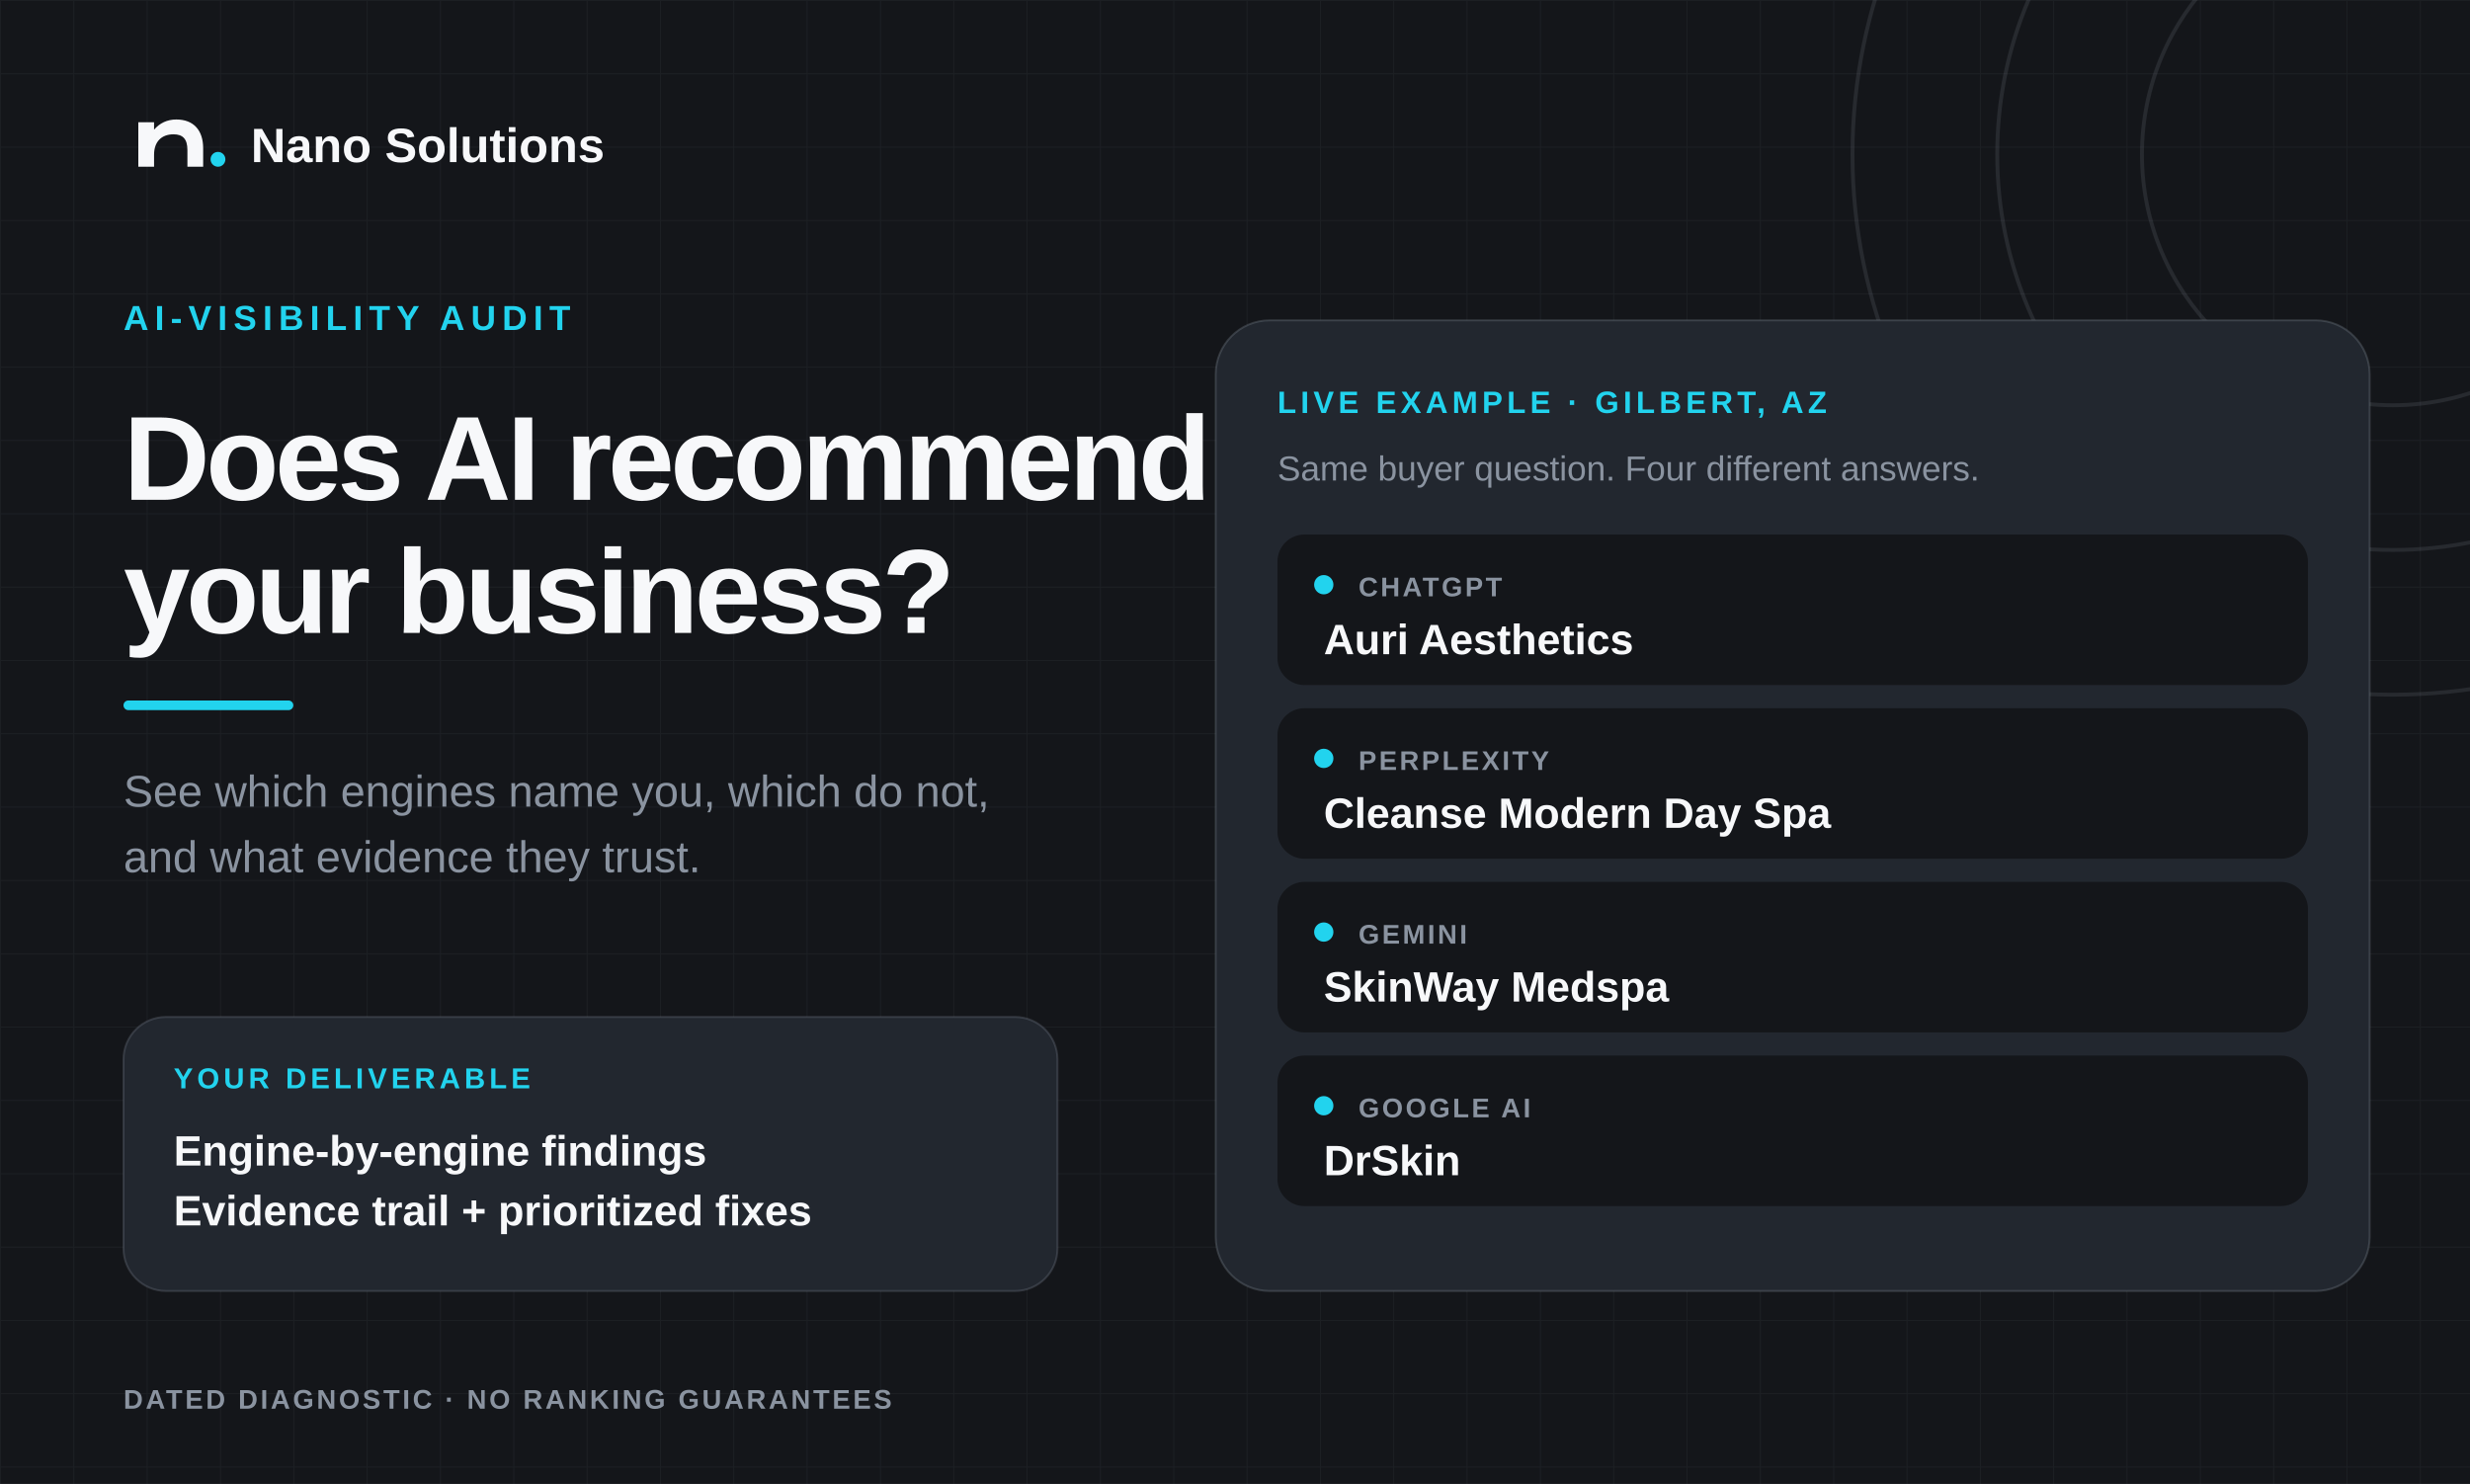
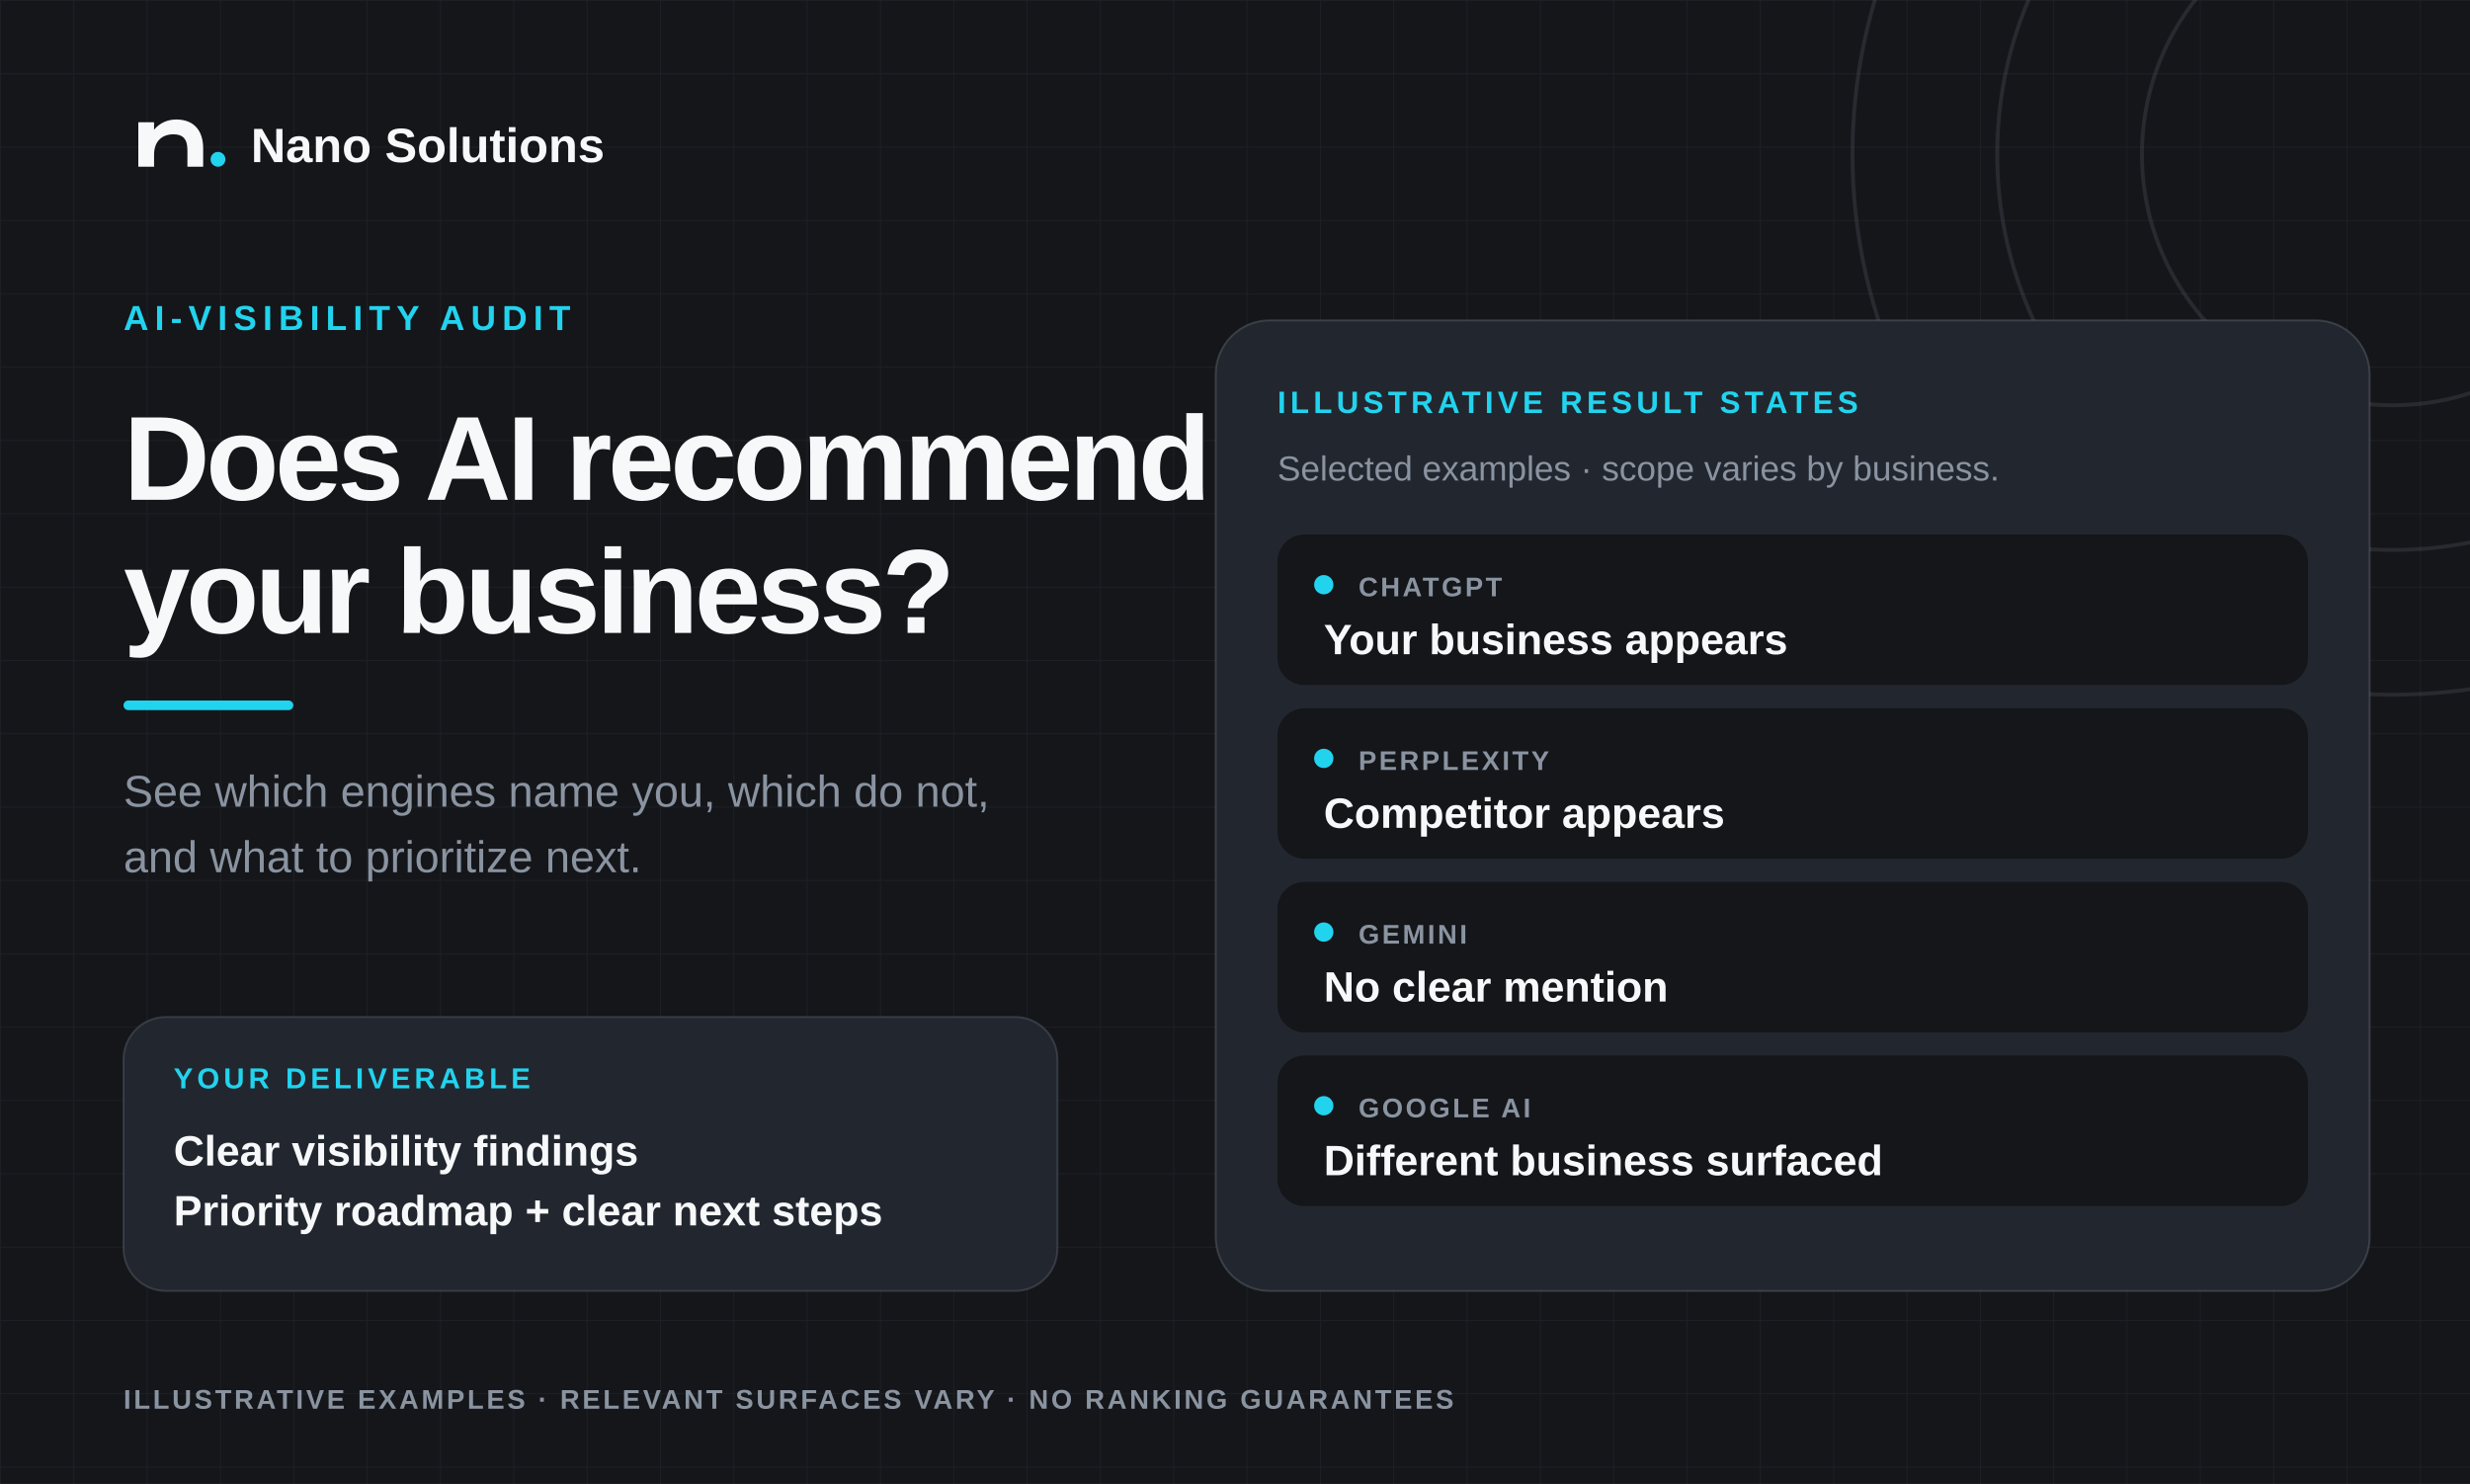
<svg xmlns="http://www.w3.org/2000/svg" width="1280" height="769" viewBox="0 0 1280 769" role="img" aria-labelledby="title desc">
  <defs>
    <pattern id="grid" width="38" height="38" patternUnits="userSpaceOnUse">
      <path d="M38 0H0V38" fill="none" stroke="#8A93A0" stroke-opacity=".07" stroke-width="1" />
    </pattern>
  </defs>
  <rect width="1280" height="769" fill="#14161A" />
  <rect width="1280" height="769" fill="url(#grid)" />
  <g fill="none" stroke="#8A93A0" stroke-opacity=".16" stroke-width="2">
    <circle cx="1240" cy="80" r="280" />
    <circle cx="1240" cy="80" r="205" />
    <circle cx="1240" cy="80" r="130" />
  </g>
  <path d="M1240-200a280 280 0 0 1 272 215" fill="none" stroke="#22D3EE" stroke-width="6" stroke-linecap="round" />
  <g transform="translate(64 48) scale(.48)">
    <path fill="#F7F8FA" d="M16 80V32h17v8c6-7 14-11 24-11 19 0 29 12 29 31v20H69V62c0-12-5-17-15-17-13 0-21 8-21 22v13H16Z" />
    <circle cx="102" cy="72" r="8" fill="#22D3EE" />
  </g>
  <text x="130" y="84" fill="#F7F8FA" font-family="Segoe UI, Arial, sans-serif" font-size="25" font-weight="700">Nano Solutions</text>
  <text x="64" y="171" fill="#22D3EE" font-family="Segoe UI, Arial, sans-serif" font-size="18" font-weight="750" letter-spacing="3.2">AI-VISIBILITY AUDIT</text>
  <text x="64" y="259" fill="#F7F8FA" font-family="Segoe UI, Arial, sans-serif" font-size="62" font-weight="750" letter-spacing="-2.1">Does AI recommend</text>
  <text x="64" y="328" fill="#F7F8FA" font-family="Segoe UI, Arial, sans-serif" font-size="62" font-weight="750" letter-spacing="-2.1">your business?</text>
  <rect x="64" y="363" width="88" height="5" rx="2.5" fill="#22D3EE" />
  <text x="64" y="418" fill="#8A93A0" font-family="Segoe UI, Arial, sans-serif" font-size="23">See which engines name you, which do not,</text>
-   <text x="64" y="452" fill="#8A93A0" font-family="Segoe UI, Arial, sans-serif" font-size="23">and what evidence they trust.</text>
+   <text x="64" y="452" fill="#8A93A0" font-family="Segoe UI, Arial, sans-serif" font-size="23">and what to prioritize next.</text>
  <g transform="translate(64 527)" font-family="Segoe UI, Arial, sans-serif">
    <rect width="484" height="142" rx="22" fill="#22272F" stroke="#8A93A0" stroke-opacity=".25" />
    <text x="26" y="37" fill="#22D3EE" font-size="15" font-weight="750" letter-spacing="2.1">YOUR DELIVERABLE</text>
-     <text x="26" y="77" fill="#F7F8FA" font-size="22" font-weight="650">Engine-by-engine findings</text>
-     <text x="26" y="108" fill="#F7F8FA" font-size="22" font-weight="650">Evidence trail + prioritized fixes</text>
+     <text x="26" y="77" fill="#F7F8FA" font-size="22" font-weight="650">Clear visibility findings</text>
+     <text x="26" y="108" fill="#F7F8FA" font-size="22" font-weight="650">Priority roadmap + clear next steps</text>
  </g>
  <g transform="translate(630 166)" font-family="Segoe UI, Arial, sans-serif">
    <rect width="598" height="503" rx="28" fill="#22272F" stroke="#8A93A0" stroke-opacity=".28" />
-     <text x="32" y="48" fill="#22D3EE" font-size="16" font-weight="750" letter-spacing="2.2">LIVE EXAMPLE · GILBERT, AZ</text>
-     <text x="32" y="83" fill="#8A93A0" font-size="18">Same buyer question. Four different answers.</text>
+     <text x="32" y="48" fill="#22D3EE" font-size="16" font-weight="750" letter-spacing="2.2">ILLUSTRATIVE RESULT STATES</text>
+     <text x="32" y="83" fill="#8A93A0" font-size="18">Selected examples · scope varies by business.</text>
    <g transform="translate(32 111)">
      <rect width="534" height="78" rx="14" fill="#14161A" />
      <circle cx="24" cy="26" r="5" fill="#22D3EE" />
      <text x="42" y="32" fill="#8A93A0" font-size="14" font-weight="700" letter-spacing="1.3">CHATGPT</text>
-       <text x="24" y="62" fill="#F7F8FA" font-size="22" font-weight="650">Auri Aesthetics</text>
+       <text x="24" y="62" fill="#F7F8FA" font-size="22" font-weight="650">Your business appears</text>
    </g>
    <g transform="translate(32 201)">
      <rect width="534" height="78" rx="14" fill="#14161A" />
      <circle cx="24" cy="26" r="5" fill="#22D3EE" />
      <text x="42" y="32" fill="#8A93A0" font-size="14" font-weight="700" letter-spacing="1.3">PERPLEXITY</text>
-       <text x="24" y="62" fill="#F7F8FA" font-size="22" font-weight="650">Cleanse Modern Day Spa</text>
+       <text x="24" y="62" fill="#F7F8FA" font-size="22" font-weight="650">Competitor appears</text>
    </g>
    <g transform="translate(32 291)">
      <rect width="534" height="78" rx="14" fill="#14161A" />
      <circle cx="24" cy="26" r="5" fill="#22D3EE" />
      <text x="42" y="32" fill="#8A93A0" font-size="14" font-weight="700" letter-spacing="1.3">GEMINI</text>
-       <text x="24" y="62" fill="#F7F8FA" font-size="22" font-weight="650">SkinWay Medspa</text>
+       <text x="24" y="62" fill="#F7F8FA" font-size="22" font-weight="650">No clear mention</text>
    </g>
    <g transform="translate(32 381)">
      <rect width="534" height="78" rx="14" fill="#14161A" />
      <circle cx="24" cy="26" r="5" fill="#22D3EE" />
      <text x="42" y="32" fill="#8A93A0" font-size="14" font-weight="700" letter-spacing="1.3">GOOGLE AI</text>
-       <text x="24" y="62" fill="#F7F8FA" font-size="22" font-weight="650">DrSkin</text>
+       <text x="24" y="62" fill="#F7F8FA" font-size="22" font-weight="650">Different business surfaced</text>
    </g>
  </g>
-   <text x="64" y="730" fill="#8A93A0" font-family="Segoe UI, Arial, sans-serif" font-size="14" font-weight="600" letter-spacing="1.4">DATED DIAGNOSTIC · NO RANKING GUARANTEES</text>
+   <text x="64" y="730" fill="#8A93A0" font-family="Segoe UI, Arial, sans-serif" font-size="14" font-weight="600" letter-spacing="1.4">ILLUSTRATIVE EXAMPLES · RELEVANT SURFACES VARY · NO RANKING GUARANTEES</text>
</svg>
